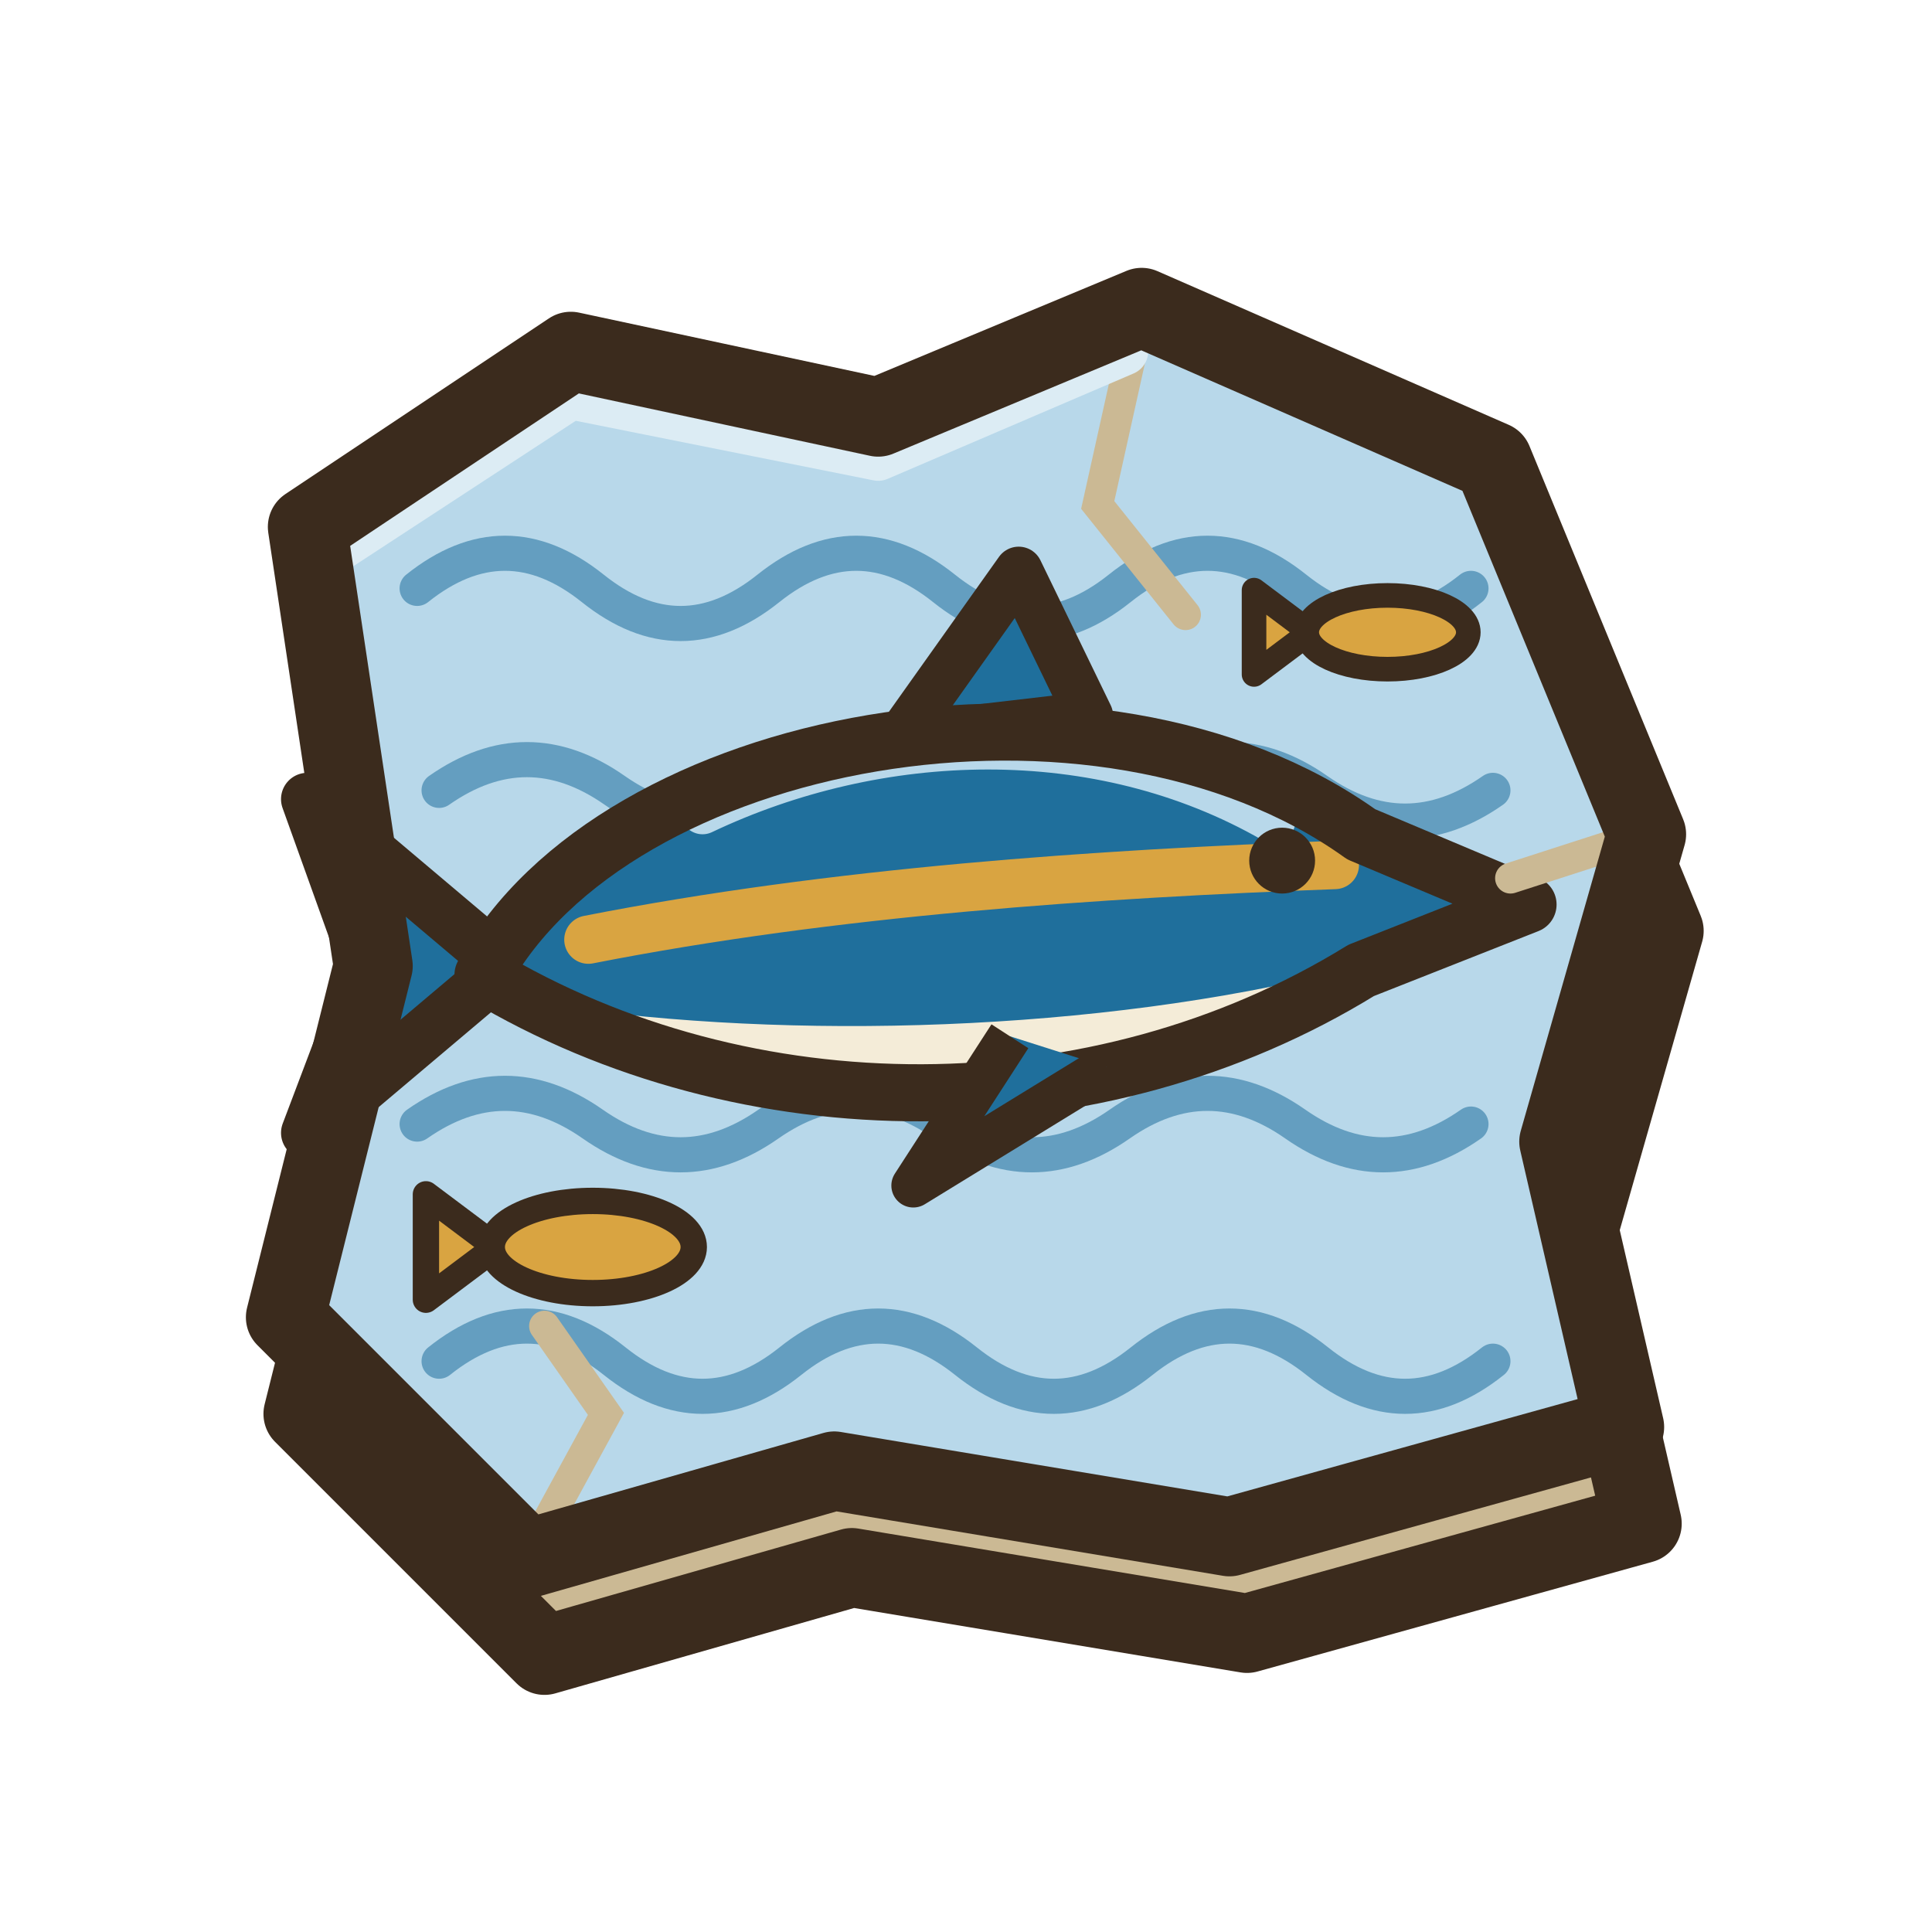
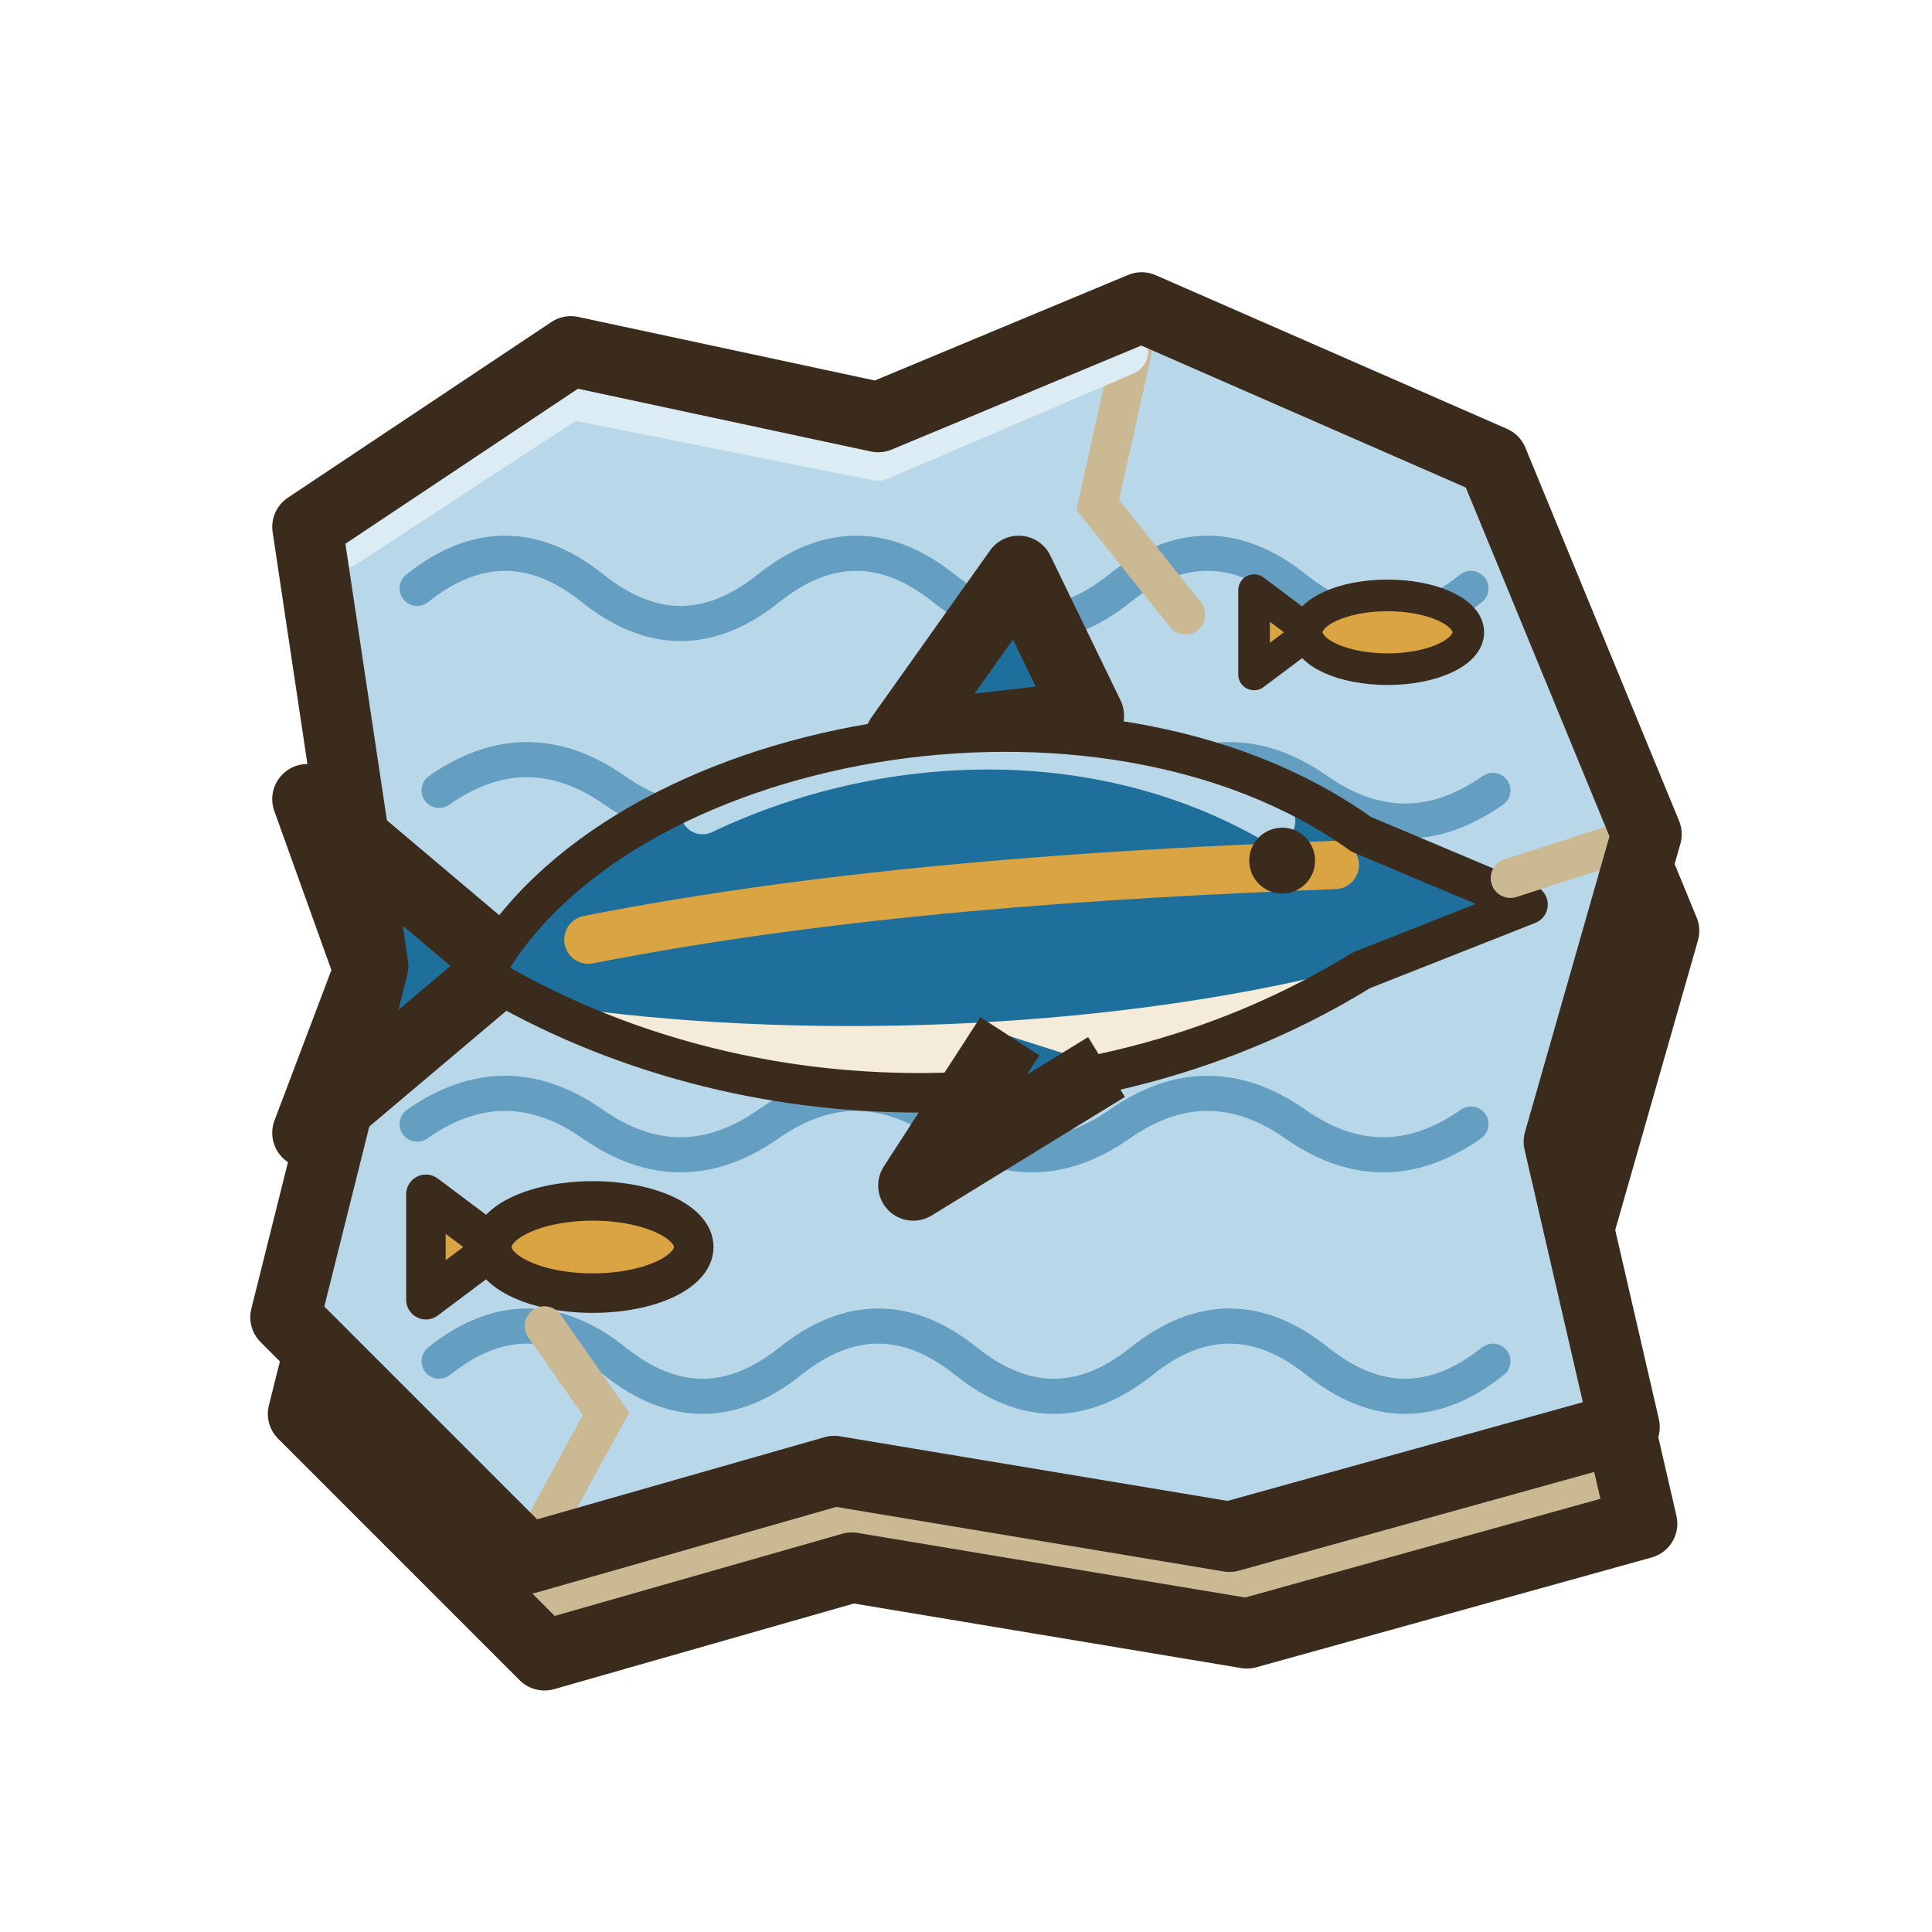
<svg xmlns="http://www.w3.org/2000/svg" width="44" height="44" viewBox="-22 -22 44 44">
-   <path transform="translate(0.4 2.2)" d="M-15 -10 L-9 -14 L-2 -12.5 L4 -15 L12 -11.5 L15.5 -3 L13.5 4 L15 10.5 L6 13 L-3 11.5 L-10 13.5 L-15.5 8 L-13.5 0 Z" fill="#cbb994" stroke="#3b2b1d" stroke-width="1.8" stroke-linejoin="round" />
+   <path transform="translate(0.4 2.2)" d="M-15 -10 L-9 -14 L-2 -12.5 L4 -15 L12 -11.5 L15.5 -3 L13.5 4 L15 10.5 L6 13 L-3 11.5 L-10 13.5 L-15.5 8 L-13.5 0 Z" fill="#cbb994" stroke="#3b2b1d" stroke-width="1.6" stroke-linejoin="round" />
  <path d="M-15 -10 L-9 -14 L-2 -12.5 L4 -15 L12 -11.5 L15.5 -3 L13.5 4 L15 10.5 L6 13 L-3 11.5 L-10 13.5 L-15.5 8 L-13.5 0 Z" fill="#b8d8ea" />
  <path d="M-12.5 -8.6 q2 -1.6 4 0 t4 0 t4 0 t4 0 t4 0 t4 0" fill="none" stroke="#1f6f9c" stroke-width=".8" stroke-linecap="round" opacity=".55" />
  <path d="M-12 9 q2 -1.6 4 0 t4 0 t4 0 t4 0 t4 0 t4 0" fill="none" stroke="#1f6f9c" stroke-width=".8" stroke-linecap="round" opacity=".55" />
  <path d="M-12 -4 q2 -1.4 4 0 t4 0 t4 0 t4 0 t4 0 t4 0 M-12.5 3.6 q2 -1.4 4 0 t4 0 t4 0 t4 0 t4 0 t4 0" fill="none" stroke="#1f6f9c" stroke-width=".8" stroke-linecap="round" opacity=".55" />
  <g transform="translate(-8.5 6.4)">
-     <path d="M-2.2 0 L-3.8 -1.2 L-3.8 1.2 Z" fill="#d9a441" stroke="#3b2b1d" stroke-width=".6" stroke-linejoin="round" />
-     <ellipse rx="2.3" ry="1.05" fill="#d9a441" stroke="#3b2b1d" stroke-width=".6" />
+     <path d="M-2.2 0 L-3.8 -1.2 L-3.8 1.2 Z" fill="#d9a441" stroke="#3b2b1d" stroke-width="0.9" stroke-linejoin="round" />
+     <ellipse rx="2.3" ry="1.05" fill="#d9a441" stroke="#3b2b1d" stroke-width="0.9" />
  </g>
  <g transform="translate(9.6 -7.6) scale(.8)">
-     <path d="M-2.2 0 L-3.8 -1.2 L-3.8 1.2 Z" fill="#d9a441" stroke="#3b2b1d" stroke-width=".7" stroke-linejoin="round" />
-     <ellipse rx="2.3" ry="1.05" fill="#d9a441" stroke="#3b2b1d" stroke-width=".7" />
+     <path d="M-2.2 0 L-3.8 -1.2 L-3.8 1.2 Z" fill="#d9a441" stroke="#3b2b1d" stroke-width="0.9" stroke-linejoin="round" />
+     <ellipse rx="2.3" ry="1.05" fill="#d9a441" stroke="#3b2b1d" stroke-width="0.9" />
  </g>
  <g transform="translate(0 -0.8)">
-     <path d="M-10.5 0.8 L-15 -3 L-13.6 0.9 L-15 4.6 Z" fill="#1f6f9c" stroke="#3b2b1d" stroke-width="1.2" stroke-linejoin="round" />
-     <path d="M-1.5 -4.4 L1.2 -8.2 L2.8 -4.9 Z" fill="#1f6f9c" stroke="#3b2b1d" stroke-width="1.1" stroke-linejoin="round" />
+     <path d="M-10.5 0.8 L-15 -3 L-13.6 0.9 L-15 4.6 Z" fill="#1f6f9c" stroke="#3b2b1d" stroke-width="1.6" stroke-linejoin="round" />
+     <path d="M-1.5 -4.4 L1.2 -8.2 L2.8 -4.9 Z" fill="#1f6f9c" stroke="#3b2b1d" stroke-width="1.6" stroke-linejoin="round" />
    <path d="M-11 1 C-8 -4.5 3 -6.5 9 -2.2 L12.8 -0.6 L9 0.9 C3 4.6 -5 4.6 -11 1 Z" fill="#1f6f9c" />
    <path d="M-9.4 1.7 C-4 4.2 3 3.9 8.6 0.9 C3 2.3 -4 2.5 -9.4 1.7 Z" fill="#f4ecd8" />
    <path d="M-8.6 0.2 C-3 -0.9 3 -1.3 8.4 -1.5" fill="none" stroke="#d9a441" stroke-width="1.1" stroke-linecap="round" />
    <path d="M-6 -2.7 C-2 -4.6 3 -4.8 7 -2.5" fill="none" stroke="#b8d8ea" stroke-width="1" stroke-linecap="round" />
-     <path d="M-11 1 C-8 -4.5 3 -6.5 9 -2.2 L12.8 -0.6 L9 0.9 C3 4.6 -5 4.6 -11 1 Z" fill="none" stroke="#3b2b1d" stroke-width="1.3" stroke-linejoin="round" />
-     <path d="M1 2.4 L-1.2 5.8 L3.2 3.1" fill="#1f6f9c" stroke="#3b2b1d" stroke-width="1" stroke-linejoin="round" />
+     <path d="M-11 1 C-8 -4.5 3 -6.5 9 -2.2 L12.8 -0.6 L9 0.9 C3 4.6 -5 4.6 -11 1 Z" fill="none" stroke="#3b2b1d" stroke-width="0.9" stroke-linejoin="round" />
+     <path d="M1 2.4 L-1.2 5.8 L3.2 3.1" fill="#1f6f9c" stroke="#3b2b1d" stroke-width="1.6" stroke-linejoin="round" />
    <circle cx="7.2" cy="-1.6" r=".75" fill="#3b2b1d" />
  </g>
-   <path d="M4 -15 L3 -10.5 L5 -8 M-10 13.5 L-8.2 10.2 L-9.6 8.2 M15.5 -3 L12.4 -2" fill="none" stroke="#cbb994" stroke-width=".7" stroke-linecap="round" />
+   <path d="M4 -15 L3 -10.5 L5 -8 M-10 13.5 L-8.2 10.2 L-9.6 8.2 M15.5 -3 L12.4 -2" fill="none" stroke="#cbb994" stroke-width="0.9" stroke-linecap="round" />
  <path d="M-14.2 -9.6 L-9 -13 L-2 -11.6 L3.6 -14" fill="none" stroke="#dcecf4" stroke-width="1.1" stroke-linecap="round" stroke-linejoin="round" />
-   <path d="M-15 -10 L-9 -14 L-2 -12.5 L4 -15 L12 -11.5 L15.5 -3 L13.5 4 L15 10.5 L6 13 L-3 11.5 L-10 13.5 L-15.5 8 L-13.5 0 Z" fill="none" stroke="#3b2b1d" stroke-width="1.8" stroke-linejoin="round" />
+   <path d="M-15 -10 L-9 -14 L-2 -12.5 L4 -15 L12 -11.5 L15.5 -3 L13.5 4 L15 10.5 L6 13 L-3 11.5 L-10 13.5 L-15.5 8 L-13.5 0 Z" fill="none" stroke="#3b2b1d" stroke-width="1.6" stroke-linejoin="round" />
</svg>
